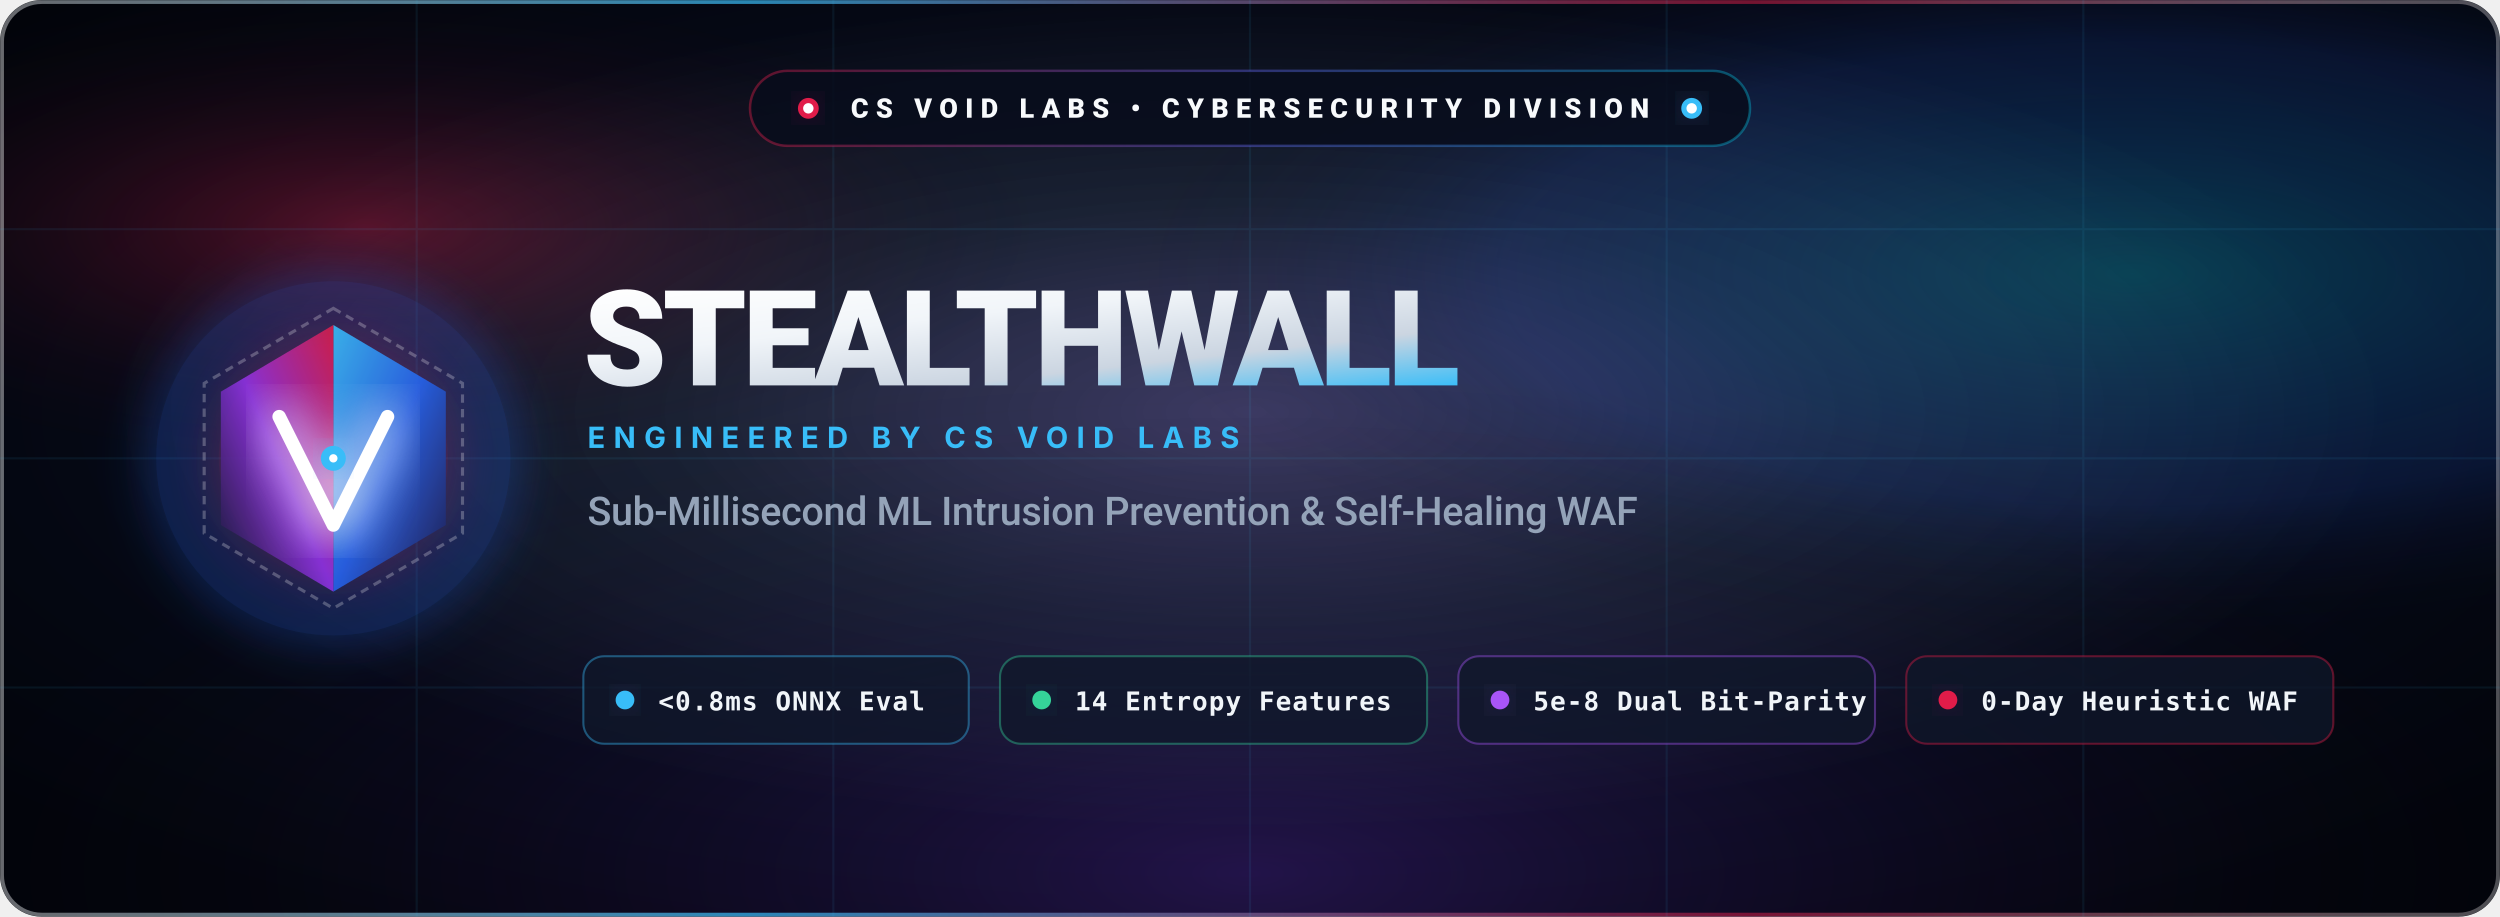
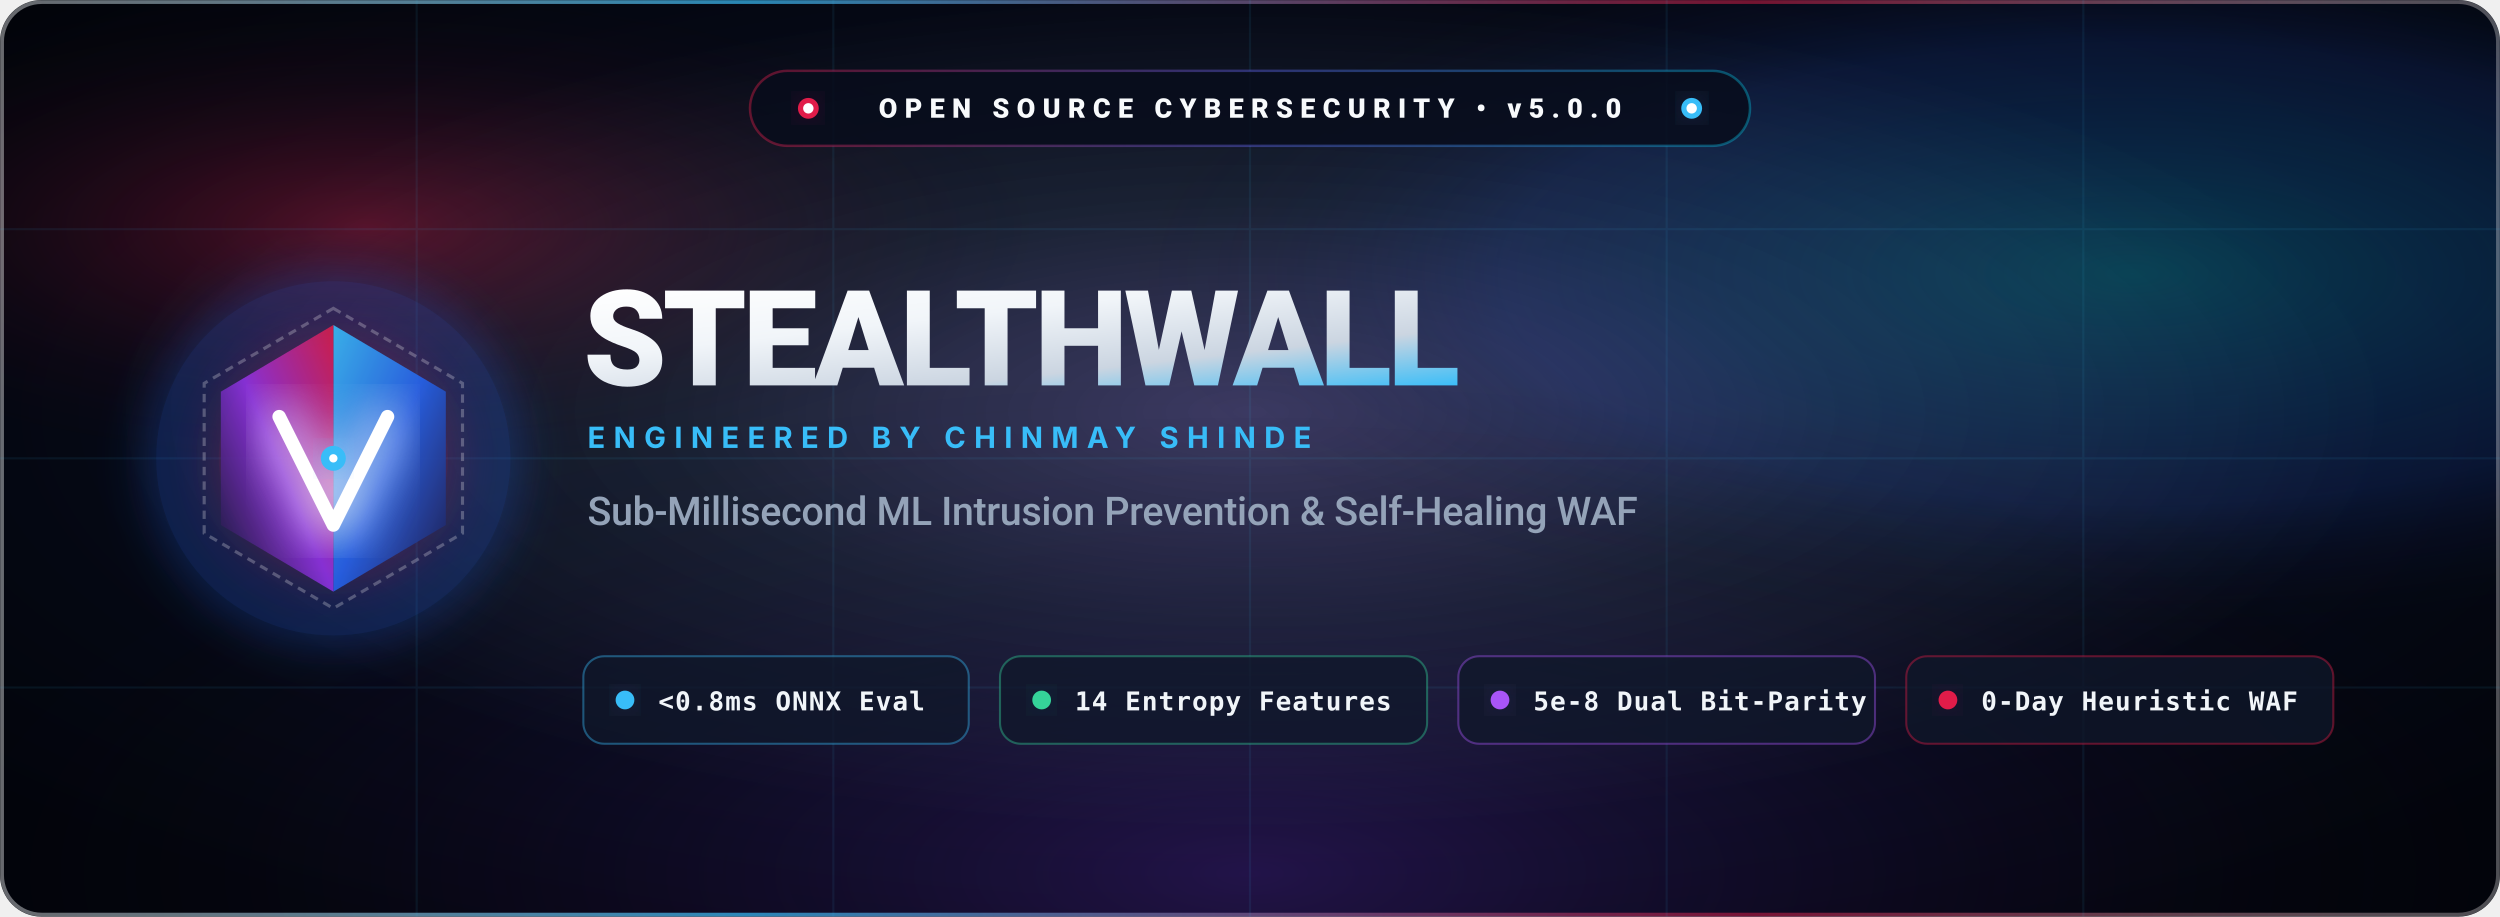
<svg xmlns="http://www.w3.org/2000/svg" viewBox="0 0 1200 440" width="100%" height="100%">
  <defs>
    <radialGradient id="voidCore" cx="50%" cy="45%" r="65%">
      <stop offset="0%" stop-color="#1e1b4b" stop-opacity="0.85" />
      <stop offset="35%" stop-color="#0f172a" stop-opacity="0.95" />
      <stop offset="70%" stop-color="#050814" stop-opacity="1" />
      <stop offset="100%" stop-color="#02040a" stop-opacity="1" />
    </radialGradient>
    <radialGradient id="rubyAura" cx="15%" cy="25%" r="45%">
      <stop offset="0%" stop-color="#e11d48" stop-opacity="0.35" />
      <stop offset="60%" stop-color="#02040a" stop-opacity="0" />
    </radialGradient>
    <radialGradient id="cyanAura" cx="85%" cy="30%" r="50%">
      <stop offset="0%" stop-color="#06b6d4" stop-opacity="0.3" />
      <stop offset="50%" stop-color="#2563eb" stop-opacity="0.15" />
      <stop offset="80%" stop-color="#02040a" stop-opacity="0" />
    </radialGradient>
    <radialGradient id="purpleBottomAura" cx="50%" cy="95%" r="55%">
      <stop offset="0%" stop-color="#7c3aed" stop-opacity="0.25" />
      <stop offset="100%" stop-color="#02040a" stop-opacity="0" />
    </radialGradient>
    <linearGradient id="chromeText" x1="0%" y1="0%" x2="100%" y2="100%">
      <stop offset="0%" stop-color="#ffffff" />
      <stop offset="35%" stop-color="#f1f5f9" />
      <stop offset="70%" stop-color="#cbd5e1" />
      <stop offset="100%" stop-color="#38bdf8" />
    </linearGradient>
    <linearGradient id="voidPillGrad" x1="0%" y1="0%" x2="100%" y2="0%">
      <stop offset="0%" stop-color="rgba(225, 29, 72, 0.4)" />
      <stop offset="50%" stop-color="rgba(99, 102, 241, 0.4)" />
      <stop offset="100%" stop-color="rgba(6, 182, 212, 0.4)" />
    </linearGradient>
    <linearGradient id="shieldFacet1" x1="0%" y1="0%" x2="100%" y2="100%">
      <stop offset="0%" stop-color="#38bdf8" />
      <stop offset="50%" stop-color="#2563eb" />
      <stop offset="100%" stop-color="#1e1b4b" />
    </linearGradient>
    <linearGradient id="shieldFacet2" x1="100%" y1="0%" x2="0%" y2="100%">
      <stop offset="0%" stop-color="#e11d48" />
      <stop offset="50%" stop-color="#9333ea" />
      <stop offset="100%" stop-color="#0f172a" />
    </linearGradient>
    <linearGradient id="glassBorder" x1="0%" y1="0%" x2="100%" y2="0%">
      <stop offset="0%" stop-color="rgba(255, 255, 255, 0.4)" />
      <stop offset="30%" stop-color="rgba(56, 189, 248, 0.7)" />
      <stop offset="70%" stop-color="rgba(225, 29, 72, 0.5)" />
      <stop offset="100%" stop-color="rgba(255, 255, 255, 0.3)" />
    </linearGradient>
    <filter id="hyperGlow" x="-30%" y="-30%" width="160%" height="160%">
      <feGaussianBlur stdDeviation="12" result="blur1" />
      <feGaussianBlur stdDeviation="5" result="blur2" />
      <feMerge>
        <feMergeNode in="blur1" />
        <feMergeNode in="blur2" />
        <feMergeNode in="SourceGraphic" />
      </feMerge>
    </filter>
  </defs>
  <style>
    .brand-company { font-family: 'Space Grotesk', -apple-system, BlinkMacSystemFont, 'Segoe UI', Roboto, sans-serif; font-size: 13px; font-weight: 800; letter-spacing: 3.5px; fill: #f8fafc; text-transform: uppercase; }
    .brand-title { font-family: -apple-system, BlinkMacSystemFont, 'Segoe UI', Roboto, 'Helvetica Neue', Arial, sans-serif; font-weight: 950; font-size: 64px; letter-spacing: -2px; fill: url(#chromeText); }
    .brand-author { font-family: 'Space Grotesk', -apple-system, BlinkMacSystemFont, sans-serif; font-size: 14px; font-weight: 700; letter-spacing: 4px; fill: #38bdf8; text-transform: uppercase; }
    .brand-sub { font-family: -apple-system, BlinkMacSystemFont, 'Segoe UI', Roboto, sans-serif; font-size: 19px; font-weight: 500; letter-spacing: -0.2px; fill: #94a3b8; }
    .pill-title { font-family: 'JetBrains Mono', 'Fira Code', monospace; font-size: 12.5px; font-weight: 700; fill: #f1f5f9; letter-spacing: 0.5px; }
  </style>
  <rect width="1200" height="440" rx="20" fill="url(#voidCore)" />
  <rect width="1200" height="440" rx="20" fill="url(#rubyAura)" />
  <rect width="1200" height="440" rx="20" fill="url(#cyanAura)" />
  <rect width="1200" height="440" rx="20" fill="url(#purpleBottomAura)" />
  <rect width="1198" height="438" x="1" y="1" rx="19" fill="none" stroke="url(#glassBorder)" stroke-width="1.8" />
  <g opacity="0.08" stroke="#38bdf8" stroke-width="1">
    <line x1="0" y1="110" x2="1200" y2="110" />
    <line x1="0" y1="220" x2="1200" y2="220" />
    <line x1="0" y1="330" x2="1200" y2="330" />
    <line x1="200" y1="0" x2="200" y2="440" />
    <line x1="400" y1="0" x2="400" y2="440" />
    <line x1="600" y1="0" x2="600" y2="440" />
    <line x1="800" y1="0" x2="800" y2="440" />
    <line x1="1000" y1="0" x2="1000" y2="440" />
  </g>
  <g transform="translate(600, 52)">
    <rect x="-240" y="-18" width="480" height="36" rx="18" fill="rgba(8, 12, 28, 0.85)" stroke="url(#voidPillGrad)" stroke-width="1.2" />
    <circle cx="-212" cy="0" r="5" fill="#e11d48" filter="url(#hyperGlow)" />
    <circle cx="-212" cy="0" r="2.5" fill="#ffffff" />
-     <text x="0" y="4.5" text-anchor="middle" class="brand-company">CS VOID LABS • CYBERSECURITY DIVISION</text>
+     <text x="0" y="4.5" text-anchor="middle" class="brand-company">OPEN SOURCE CYBERSECURITY • v5.0.0</text>
    <circle cx="212" cy="0" r="5" fill="#38bdf8" filter="url(#hyperGlow)" />
    <circle cx="212" cy="0" r="2.5" fill="#ffffff" />
  </g>
  <g transform="translate(160, 220)">
    <circle cx="0" cy="0" r="85" fill="#2563eb" opacity="0.25" filter="url(#hyperGlow)" />
    <circle cx="0" cy="0" r="55" fill="#e11d48" opacity="0.2" filter="url(#hyperGlow)" />
    <polygon points="0,-72 62,-36 62,36 0,72 -62,36 -62,-36" fill="none" stroke="rgba(255, 255, 255, 0.25)" stroke-width="1.5" stroke-dasharray="4 3" />
    <path d="M0 -64 L54 -32 L54 32 L0 64 Z" fill="url(#shieldFacet1)" opacity="0.9" />
    <path d="M0 -64 L-54 -32 L-54 32 L0 64 Z" fill="url(#shieldFacet2)" opacity="0.85" />
    <line x1="0" y1="-64" x2="0" y2="64" stroke="#ffffff" stroke-width="2.5" filter="url(#hyperGlow)" />
    <path d="M-26 -20 L0 32 L26 -20" fill="none" stroke="#ffffff" stroke-width="6.5" stroke-linecap="round" stroke-linejoin="round" filter="url(#hyperGlow)" />
    <circle cx="0" cy="0" r="6" fill="#38bdf8" filter="url(#hyperGlow)" />
    <circle cx="0" cy="0" r="2" fill="#ffffff" />
  </g>
  <text x="280" y="185" class="brand-title">STEALTHWALL</text>
-   <text x="282" y="215" class="brand-author">ENGINEERED BY CS VOID LABS</text>
+   <text x="282" y="215" class="brand-author">ENGINEERED BY CHINMAY SHINDE</text>
  <text x="282" y="252" class="brand-sub">Sub-Millisecond ML Intrusion Prevention &amp; Self-Healing WAF</text>
  <g transform="translate(280, 315)">
    <g transform="translate(0, 0)">
      <rect x="0" y="0" width="185" height="42" rx="10" fill="rgba(15, 23, 42, 0.75)" stroke="rgba(56, 189, 248, 0.4)" stroke-width="1" />
      <circle cx="20" cy="21" r="4.5" fill="#38bdf8" filter="url(#hyperGlow)" />
      <text x="36" y="26" class="pill-title">&lt;0.8ms ONNX Eval</text>
    </g>
    <g transform="translate(200, 0)">
      <rect x="0" y="0" width="205" height="42" rx="10" fill="rgba(15, 23, 42, 0.75)" stroke="rgba(52, 211, 153, 0.4)" stroke-width="1" />
      <circle cx="20" cy="21" r="4.5" fill="#34d399" filter="url(#hyperGlow)" />
      <text x="36" y="26" class="pill-title">14 Entropy Features</text>
    </g>
    <g transform="translate(420, 0)">
      <rect x="0" y="0" width="200" height="42" rx="10" fill="rgba(15, 23, 42, 0.75)" stroke="rgba(168, 85, 247, 0.4)" stroke-width="1" />
      <circle cx="20" cy="21" r="4.5" fill="#a855f7" filter="url(#hyperGlow)" />
      <text x="36" y="26" class="pill-title">5e-8 Dual Bit-Parity</text>
    </g>
    <g transform="translate(635, 0)">
      <rect x="0" y="0" width="205" height="42" rx="10" fill="rgba(15, 23, 42, 0.75)" stroke="rgba(225, 29, 72, 0.4)" stroke-width="1" />
      <circle cx="20" cy="21" r="4.5" fill="#e11d48" filter="url(#hyperGlow)" />
      <text x="36" y="26" class="pill-title">0-Day Heuristic WAF</text>
    </g>
  </g>
</svg>
